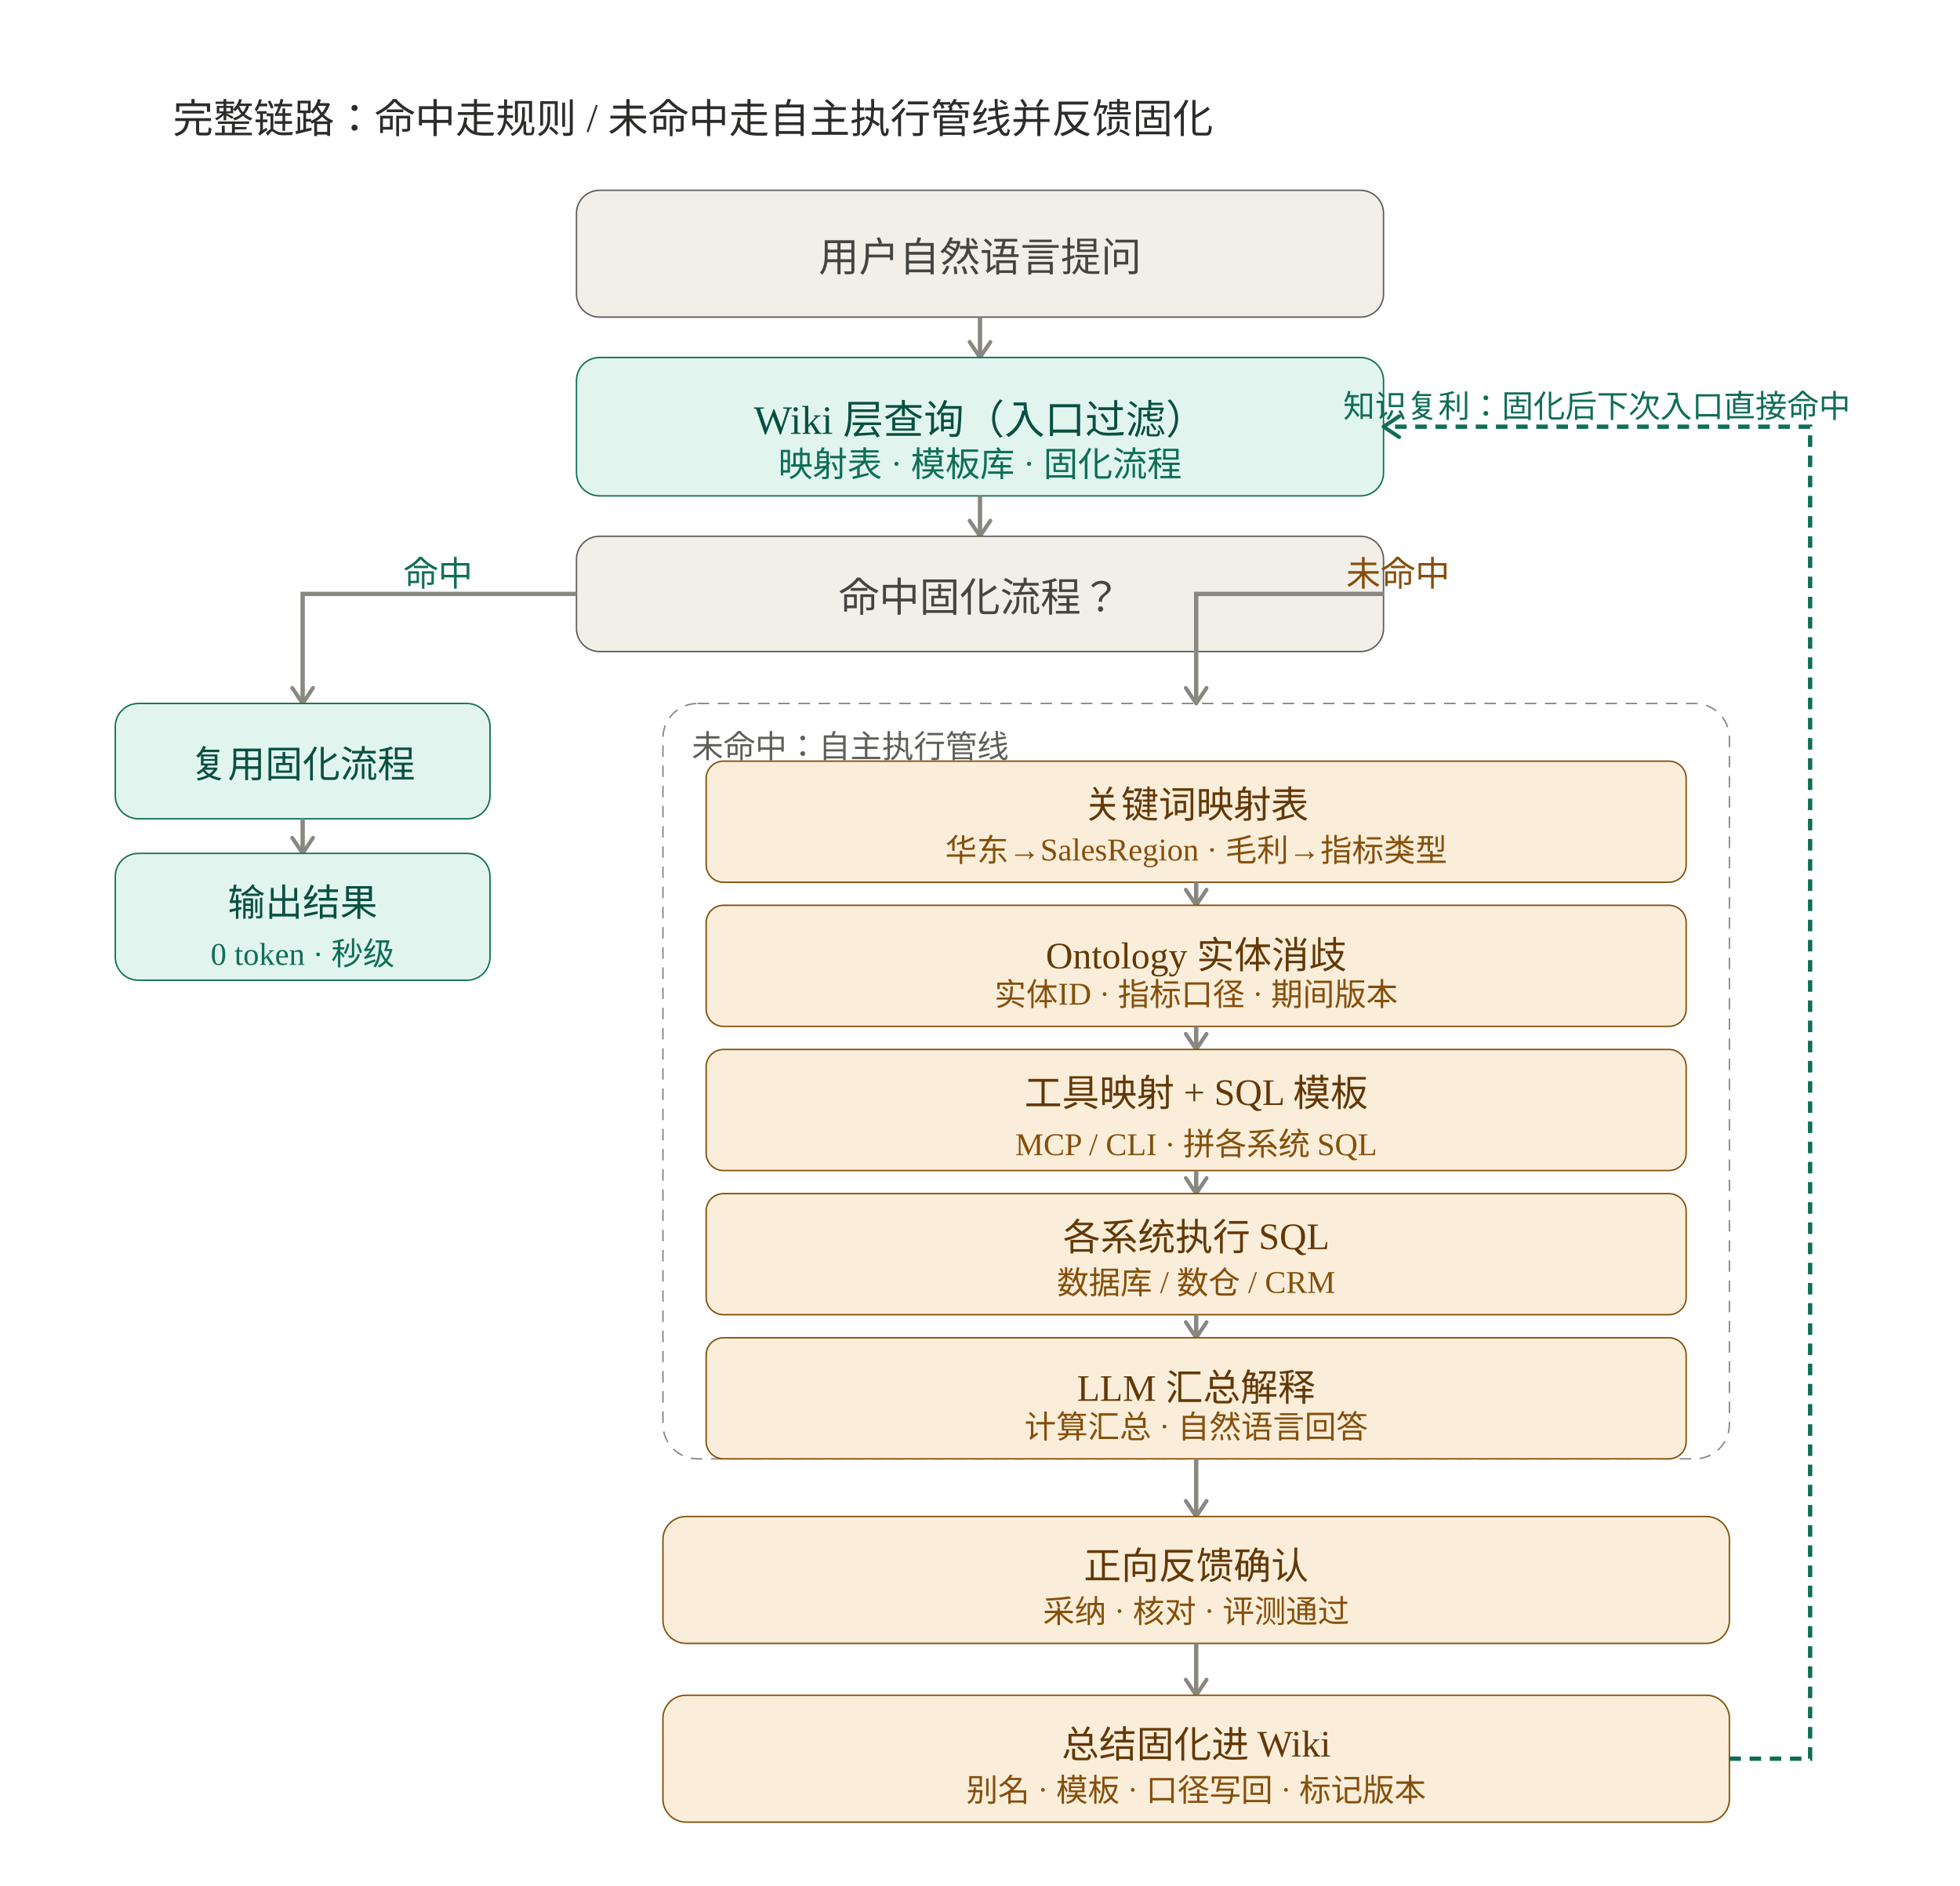
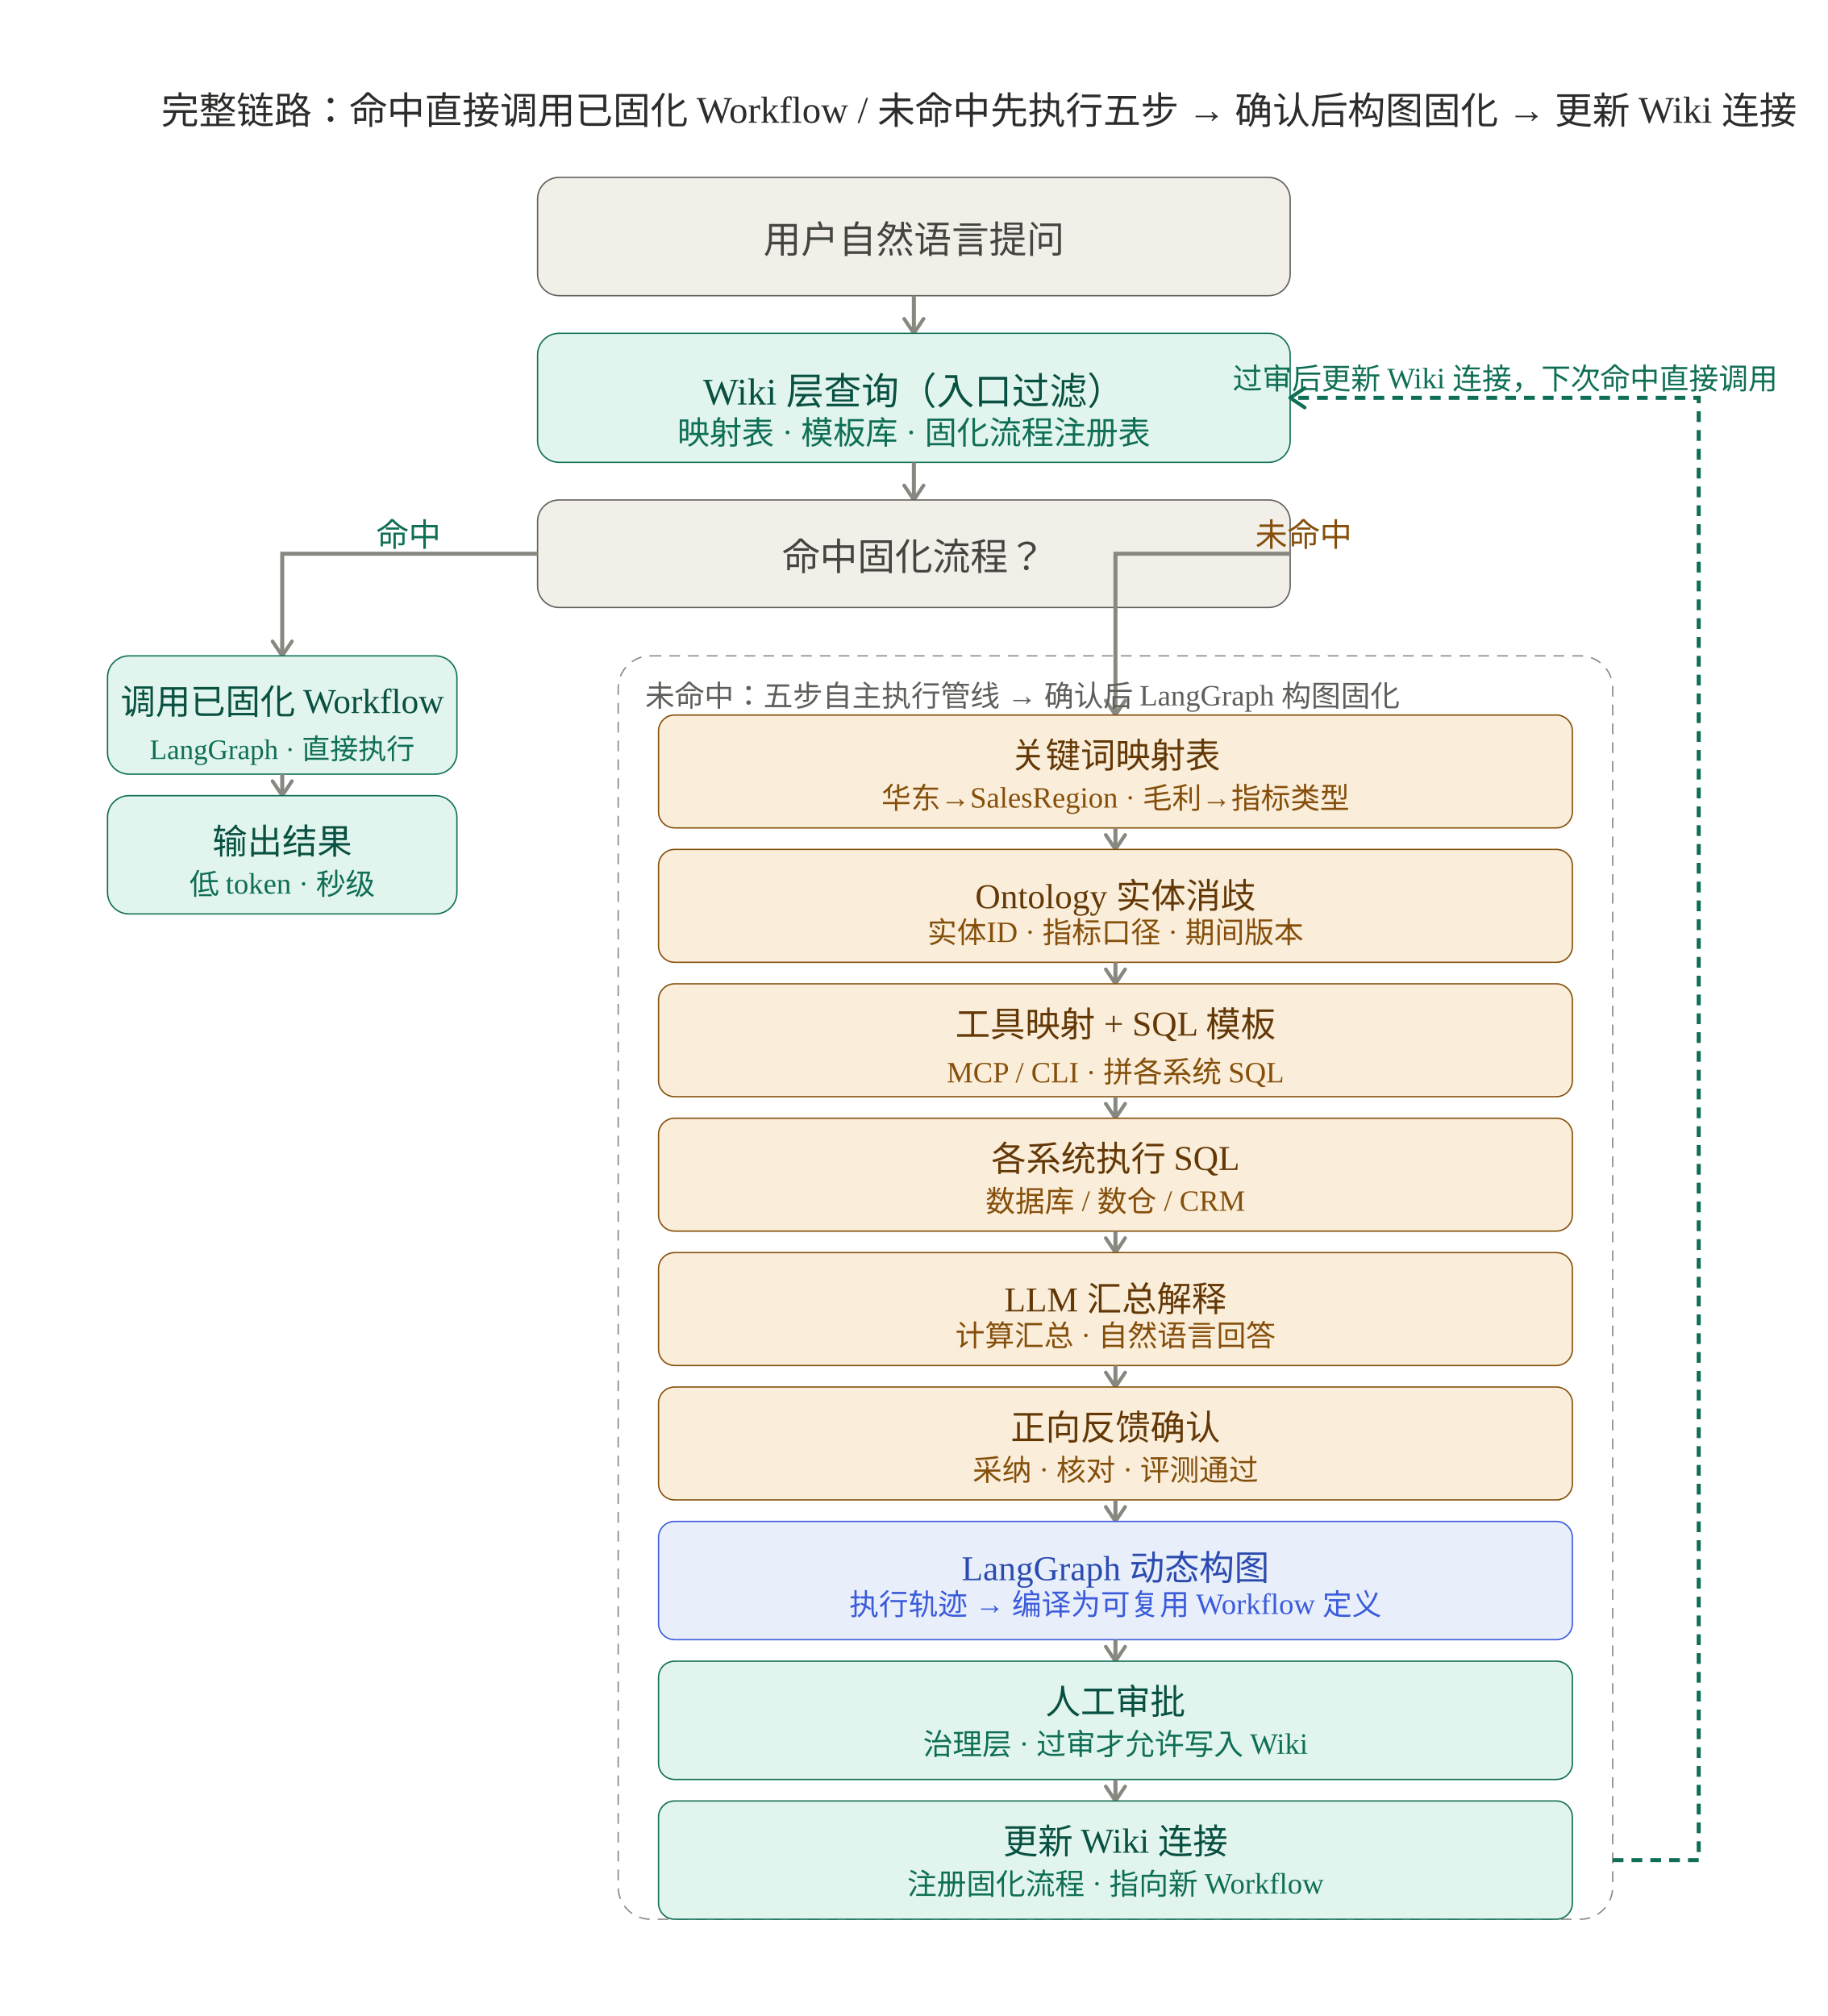
- <svg xmlns="http://www.w3.org/2000/svg" viewBox="0 0 680 654" width="100%" role="img">
+ <svg xmlns="http://www.w3.org/2000/svg" viewBox="0 0 680 750" width="100%" role="img">
  <defs>
    <marker id="arrow" viewBox="0 0 10 10" refX="8" refY="5" markerWidth="6" markerHeight="6" orient="auto-start-reverse">
      <path d="M2 1L8 5L2 9" fill="none" stroke="context-stroke" stroke-width="1.5" stroke-linecap="round" stroke-linejoin="round" />
    </marker>
  </defs>
-   <text x="60" y="40" font-size="14" font-weight="500" fill="#2C2C2A" dominant-baseline="central">完整链路：命中走规则 / 未命中走自主执行管线并反馈固化</text>
+   <text x="60" y="40" font-size="14" font-weight="500" fill="#2C2C2A" dominant-baseline="central">完整链路：命中直接调用已固化 Workflow / 未命中先执行五步 → 确认后构图固化 → 更新 Wiki 连接</text>
  <g>
    <rect x="200" y="66" width="280" height="44" rx="8" fill="#F1EFE8" stroke="#5F5E5A" stroke-width="0.5" />
    <text x="340" y="88" font-size="14" font-weight="500" fill="#444441" text-anchor="middle" dominant-baseline="central">用户自然语言提问</text>
  </g>
  <line x1="340" y1="110" x2="340" y2="124" stroke="#888780" stroke-width="1.5" marker-end="url(#arrow)" />
  <g>
    <rect x="200" y="124" width="280" height="48" rx="8" fill="#E1F5EE" stroke="#0F6E56" stroke-width="0.5" />
    <text x="340" y="142" font-size="14" font-weight="500" fill="#085041" text-anchor="middle" dominant-baseline="central">Wiki 层查询（入口过滤）</text>
-     <text x="340" y="160" font-size="12" fill="#0F6E56" text-anchor="middle" dominant-baseline="central">映射表 · 模板库 · 固化流程</text>
+     <text x="340" y="160" font-size="12" fill="#0F6E56" text-anchor="middle" dominant-baseline="central">映射表 · 模板库 · 固化流程注册表</text>
  </g>
  <line x1="340" y1="172" x2="340" y2="186" stroke="#888780" stroke-width="1.5" marker-end="url(#arrow)" />
  <g>
    <rect x="200" y="186" width="280" height="40" rx="8" fill="#F1EFE8" stroke="#5F5E5A" stroke-width="0.5" />
    <text x="340" y="206" font-size="14" font-weight="500" fill="#444441" text-anchor="middle" dominant-baseline="central">命中固化流程？</text>
  </g>
  <text x="152" y="198" font-size="12" fill="#0F6E56" text-anchor="middle" dominant-baseline="central">命中</text>
  <text x="485" y="198" font-size="12" fill="#854F0B" text-anchor="middle" dominant-baseline="central">未命中</text>
  <path d="M 200 206 L 105 206 L 105 244" fill="none" stroke="#888780" stroke-width="1.5" marker-end="url(#arrow)" />
-   <path d="M 480 206 L 415 206 L 415 244" fill="none" stroke="#888780" stroke-width="1.5" marker-end="url(#arrow)" />
+   <path d="M 480 206 L 415 206 L 415 266" fill="none" stroke="#888780" stroke-width="1.5" marker-end="url(#arrow)" />
  <g>
-     <rect x="40" y="244" width="130" height="40" rx="8" fill="#E1F5EE" stroke="#0F6E56" stroke-width="0.5" />
-     <text x="105" y="264" font-size="13" font-weight="500" fill="#085041" text-anchor="middle" dominant-baseline="central">复用固化流程</text>
+     <rect x="40" y="244" width="130" height="44" rx="8" fill="#E1F5EE" stroke="#0F6E56" stroke-width="0.5" />
+     <text x="105" y="260" font-size="13" font-weight="500" fill="#085041" text-anchor="middle" dominant-baseline="central">调用已固化 Workflow</text>
+     <text x="105" y="276" font-size="10.5" fill="#0F6E56" text-anchor="middle" dominant-baseline="central">LangGraph · 直接执行</text>
  </g>
-   <line x1="105" y1="284" x2="105" y2="296" stroke="#888780" stroke-width="1.5" marker-end="url(#arrow)" />
+   <line x1="105" y1="288" x2="105" y2="296" stroke="#888780" stroke-width="1.5" marker-end="url(#arrow)" />
  <g>
    <rect x="40" y="296" width="130" height="44" rx="8" fill="#E1F5EE" stroke="#0F6E56" stroke-width="0.5" />
    <text x="105" y="312" font-size="13" font-weight="500" fill="#085041" text-anchor="middle" dominant-baseline="central">输出结果</text>
-     <text x="105" y="328" font-size="11" fill="#0F6E56" text-anchor="middle" dominant-baseline="central">0 token · 秒级</text>
+     <text x="105" y="328" font-size="11" fill="#0F6E56" text-anchor="middle" dominant-baseline="central">低 token · 秒级</text>
  </g>
  <g>
-     <rect x="230" y="244" width="370" height="262" rx="12" fill="none" stroke="#888780" stroke-width="0.5" stroke-dasharray="4 3" />
-     <text x="240" y="258" font-size="11" font-weight="500" fill="#5F5E5A" dominant-baseline="central">未命中：自主执行管线</text>
+     <rect x="230" y="244" width="370" height="470" rx="12" fill="none" stroke="#888780" stroke-width="0.5" stroke-dasharray="4 3" />
+     <text x="240" y="258" font-size="11" font-weight="500" fill="#5F5E5A" dominant-baseline="central">未命中：五步自主执行管线 → 确认后 LangGraph 构图固化</text>
  </g>
  <g>
-     <rect x="245" y="264" width="340" height="42" rx="6" fill="#FAEEDA" stroke="#854F0B" stroke-width="0.5" />
-     <text x="415" y="278" font-size="13" font-weight="500" fill="#633806" text-anchor="middle" dominant-baseline="central">关键词映射表</text>
-     <text x="415" y="294" font-size="11" fill="#854F0B" text-anchor="middle" dominant-baseline="central">华东→SalesRegion · 毛利→指标类型</text>
+     <rect x="245" y="266" width="340" height="42" rx="6" fill="#FAEEDA" stroke="#854F0B" stroke-width="0.5" />
+     <text x="415" y="280" font-size="13" font-weight="500" fill="#633806" text-anchor="middle" dominant-baseline="central">关键词映射表</text>
+     <text x="415" y="296" font-size="11" fill="#854F0B" text-anchor="middle" dominant-baseline="central">华东→SalesRegion · 毛利→指标类型</text>
  </g>
-   <line x1="415" y1="306" x2="415" y2="314" stroke="#888780" stroke-width="1.5" marker-end="url(#arrow)" />
+   <line x1="415" y1="308" x2="415" y2="316" stroke="#888780" stroke-width="1.5" marker-end="url(#arrow)" />
  <g>
-     <rect x="245" y="314" width="340" height="42" rx="6" fill="#FAEEDA" stroke="#854F0B" stroke-width="0.5" />
-     <text x="415" y="328" font-size="13" font-weight="500" fill="#633806" text-anchor="middle" dominant-baseline="central">Ontology 实体消歧</text>
-     <text x="415" y="344" font-size="11" fill="#854F0B" text-anchor="middle" dominant-baseline="central">实体ID · 指标口径 · 期间版本</text>
+     <rect x="245" y="316" width="340" height="42" rx="6" fill="#FAEEDA" stroke="#854F0B" stroke-width="0.5" />
+     <text x="415" y="330" font-size="13" font-weight="500" fill="#633806" text-anchor="middle" dominant-baseline="central">Ontology 实体消歧</text>
+     <text x="415" y="346" font-size="11" fill="#854F0B" text-anchor="middle" dominant-baseline="central">实体ID · 指标口径 · 期间版本</text>
  </g>
-   <line x1="415" y1="356" x2="415" y2="364" stroke="#888780" stroke-width="1.5" marker-end="url(#arrow)" />
+   <line x1="415" y1="358" x2="415" y2="366" stroke="#888780" stroke-width="1.5" marker-end="url(#arrow)" />
  <g>
-     <rect x="245" y="364" width="340" height="42" rx="6" fill="#FAEEDA" stroke="#854F0B" stroke-width="0.5" />
-     <text x="415" y="378" font-size="13" font-weight="500" fill="#633806" text-anchor="middle" dominant-baseline="central">工具映射 + SQL 模板</text>
-     <text x="415" y="394" font-size="11" fill="#854F0B" text-anchor="middle" dominant-baseline="central">MCP / CLI · 拼各系统 SQL</text>
+     <rect x="245" y="366" width="340" height="42" rx="6" fill="#FAEEDA" stroke="#854F0B" stroke-width="0.5" />
+     <text x="415" y="380" font-size="13" font-weight="500" fill="#633806" text-anchor="middle" dominant-baseline="central">工具映射 + SQL 模板</text>
+     <text x="415" y="396" font-size="11" fill="#854F0B" text-anchor="middle" dominant-baseline="central">MCP / CLI · 拼各系统 SQL</text>
  </g>
-   <line x1="415" y1="406" x2="415" y2="414" stroke="#888780" stroke-width="1.5" marker-end="url(#arrow)" />
+   <line x1="415" y1="408" x2="415" y2="416" stroke="#888780" stroke-width="1.5" marker-end="url(#arrow)" />
  <g>
-     <rect x="245" y="414" width="340" height="42" rx="6" fill="#FAEEDA" stroke="#854F0B" stroke-width="0.5" />
-     <text x="415" y="428" font-size="13" font-weight="500" fill="#633806" text-anchor="middle" dominant-baseline="central">各系统执行 SQL</text>
-     <text x="415" y="444" font-size="11" fill="#854F0B" text-anchor="middle" dominant-baseline="central">数据库 / 数仓 / CRM</text>
+     <rect x="245" y="416" width="340" height="42" rx="6" fill="#FAEEDA" stroke="#854F0B" stroke-width="0.5" />
+     <text x="415" y="430" font-size="13" font-weight="500" fill="#633806" text-anchor="middle" dominant-baseline="central">各系统执行 SQL</text>
+     <text x="415" y="446" font-size="11" fill="#854F0B" text-anchor="middle" dominant-baseline="central">数据库 / 数仓 / CRM</text>
  </g>
-   <line x1="415" y1="456" x2="415" y2="464" stroke="#888780" stroke-width="1.5" marker-end="url(#arrow)" />
+   <line x1="415" y1="458" x2="415" y2="466" stroke="#888780" stroke-width="1.5" marker-end="url(#arrow)" />
  <g>
-     <rect x="245" y="464" width="340" height="42" rx="6" fill="#FAEEDA" stroke="#854F0B" stroke-width="0.5" />
-     <text x="415" y="478" font-size="13" font-weight="500" fill="#633806" text-anchor="middle" dominant-baseline="central">LLM 汇总解释</text>
-     <text x="415" y="494" font-size="11" fill="#854F0B" text-anchor="middle" dominant-baseline="central">计算汇总 · 自然语言回答</text>
+     <rect x="245" y="466" width="340" height="42" rx="6" fill="#FAEEDA" stroke="#854F0B" stroke-width="0.5" />
+     <text x="415" y="480" font-size="13" font-weight="500" fill="#633806" text-anchor="middle" dominant-baseline="central">LLM 汇总解释</text>
+     <text x="415" y="496" font-size="11" fill="#854F0B" text-anchor="middle" dominant-baseline="central">计算汇总 · 自然语言回答</text>
  </g>
-   <line x1="415" y1="506" x2="415" y2="526" stroke="#888780" stroke-width="1.5" marker-end="url(#arrow)" />
+   <line x1="415" y1="508" x2="415" y2="516" stroke="#888780" stroke-width="1.5" marker-end="url(#arrow)" />
  <g>
-     <rect x="230" y="526" width="370" height="44" rx="8" fill="#FAEEDA" stroke="#854F0B" stroke-width="0.5" />
-     <text x="415" y="542" font-size="13" font-weight="500" fill="#633806" text-anchor="middle" dominant-baseline="central">正向反馈确认</text>
-     <text x="415" y="558" font-size="11" fill="#854F0B" text-anchor="middle" dominant-baseline="central">采纳 · 核对 · 评测通过</text>
+     <rect x="245" y="516" width="340" height="42" rx="6" fill="#FAEEDA" stroke="#854F0B" stroke-width="0.5" />
+     <text x="415" y="530" font-size="13" font-weight="500" fill="#633806" text-anchor="middle" dominant-baseline="central">正向反馈确认</text>
+     <text x="415" y="546" font-size="11" fill="#854F0B" text-anchor="middle" dominant-baseline="central">采纳 · 核对 · 评测通过</text>
  </g>
-   <line x1="415" y1="570" x2="415" y2="588" stroke="#888780" stroke-width="1.5" marker-end="url(#arrow)" />
+   <line x1="415" y1="558" x2="415" y2="566" stroke="#888780" stroke-width="1.5" marker-end="url(#arrow)" />
  <g>
-     <rect x="230" y="588" width="370" height="44" rx="8" fill="#FAEEDA" stroke="#854F0B" stroke-width="0.5" />
-     <text x="415" y="604" font-size="13" font-weight="500" fill="#633806" text-anchor="middle" dominant-baseline="central">总结固化进 Wiki</text>
-     <text x="415" y="620" font-size="11" fill="#854F0B" text-anchor="middle" dominant-baseline="central">别名 · 模板 · 口径写回 · 标记版本</text>
+     <rect x="245" y="566" width="340" height="44" rx="6" fill="#E8EFFA" stroke="#3B5BDB" stroke-width="0.5" />
+     <text x="415" y="580" font-size="13" font-weight="500" fill="#2B4BB0" text-anchor="middle" dominant-baseline="central">LangGraph 动态构图</text>
+     <text x="415" y="596" font-size="11" fill="#3B5BDB" text-anchor="middle" dominant-baseline="central">执行轨迹 → 编译为可复用 Workflow 定义</text>
  </g>
-   <path d="M 600 610 L 628 610 L 628 148 L 480 148" fill="none" stroke="#0F6E56" stroke-width="1.5" stroke-dasharray="4 3" marker-end="url(#arrow)" />
-   <text x="554" y="140" font-size="11" fill="#0F6E56" text-anchor="middle" dominant-baseline="central">知识复利：固化后下次入口直接命中</text>
+   <line x1="415" y1="610" x2="415" y2="618" stroke="#888780" stroke-width="1.5" marker-end="url(#arrow)" />
+   <g>
+     <rect x="245" y="618" width="340" height="44" rx="6" fill="#E1F5EE" stroke="#0F6E56" stroke-width="0.5" />
+     <text x="415" y="632" font-size="13" font-weight="500" fill="#085041" text-anchor="middle" dominant-baseline="central">人工审批</text>
+     <text x="415" y="648" font-size="11" fill="#0F6E56" text-anchor="middle" dominant-baseline="central">治理层 · 过审才允许写入 Wiki</text>
+   </g>
+   <line x1="415" y1="662" x2="415" y2="670" stroke="#888780" stroke-width="1.5" marker-end="url(#arrow)" />
+   <g>
+     <rect x="245" y="670" width="340" height="44" rx="6" fill="#E1F5EE" stroke="#0F6E56" stroke-width="0.5" />
+     <text x="415" y="684" font-size="13" font-weight="500" fill="#085041" text-anchor="middle" dominant-baseline="central">更新 Wiki 连接</text>
+     <text x="415" y="700" font-size="11" fill="#0F6E56" text-anchor="middle" dominant-baseline="central">注册固化流程 · 指向新 Workflow</text>
+   </g>
+   <path d="M 600 692 L 632 692 L 632 148 L 480 148" fill="none" stroke="#0F6E56" stroke-width="1.5" stroke-dasharray="4 3" marker-end="url(#arrow)" />
+   <text x="560" y="140" font-size="11" fill="#0F6E56" text-anchor="middle" dominant-baseline="central">过审后更新 Wiki 连接，下次命中直接调用</text>
</svg>
